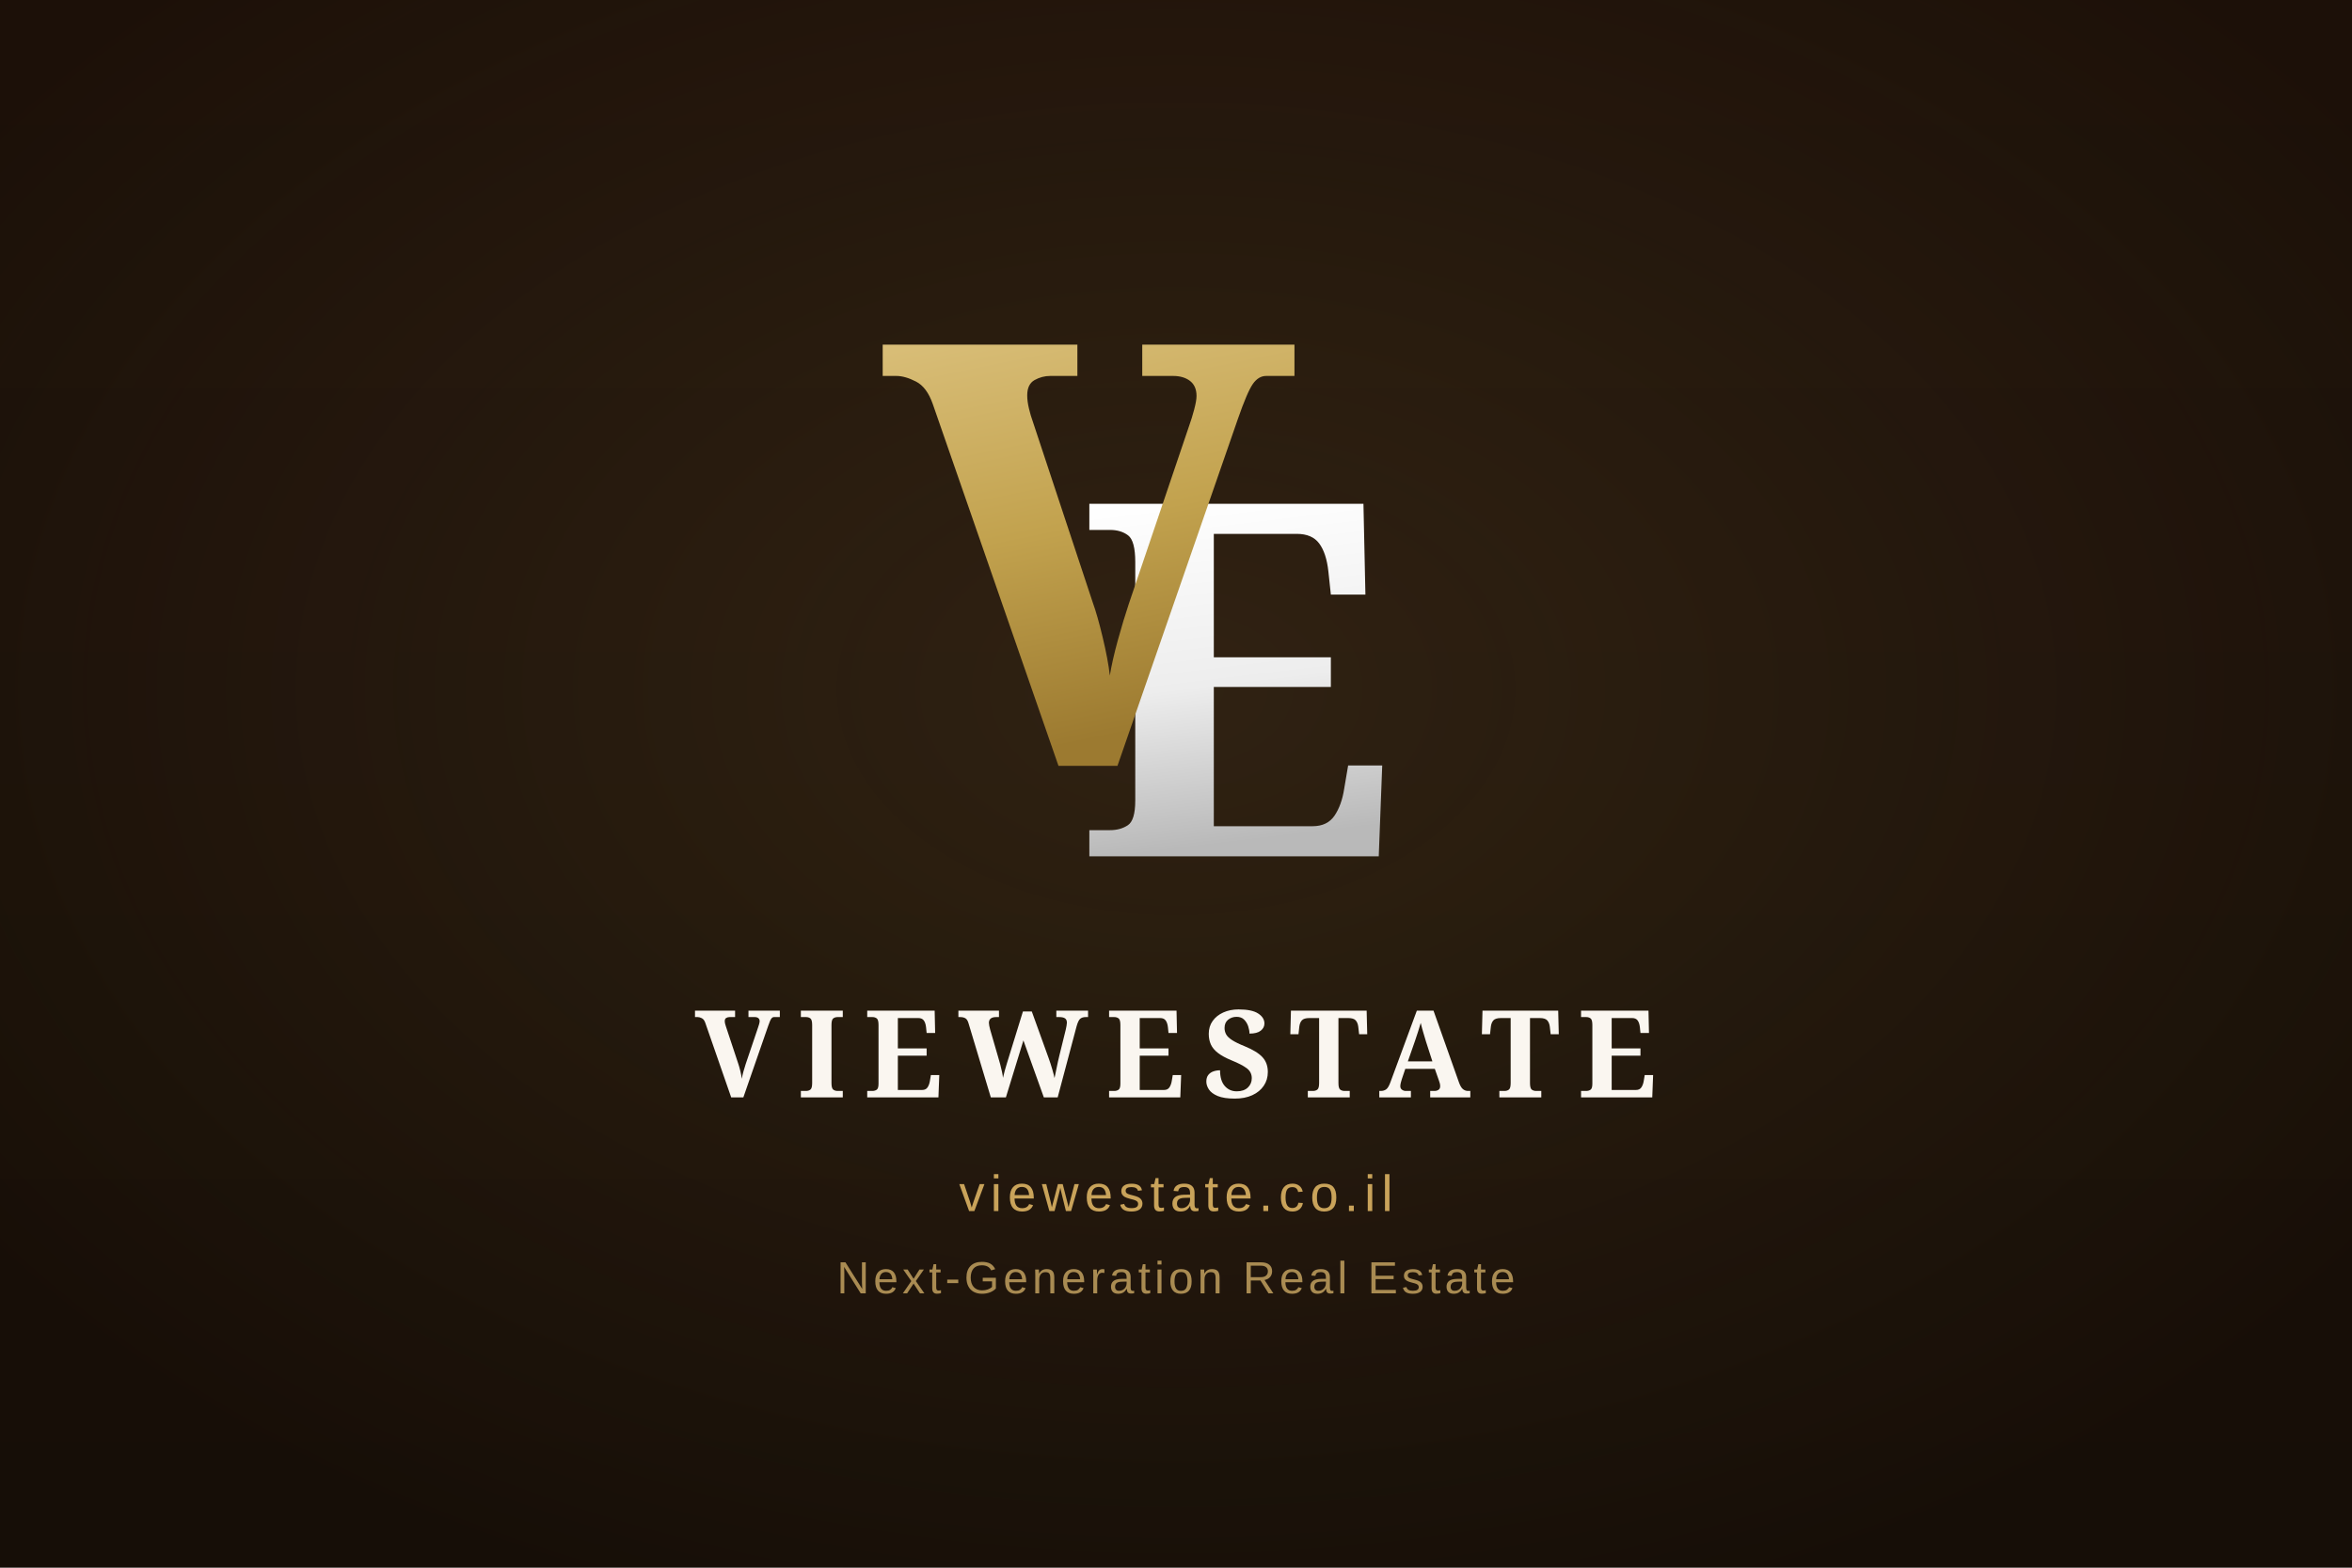
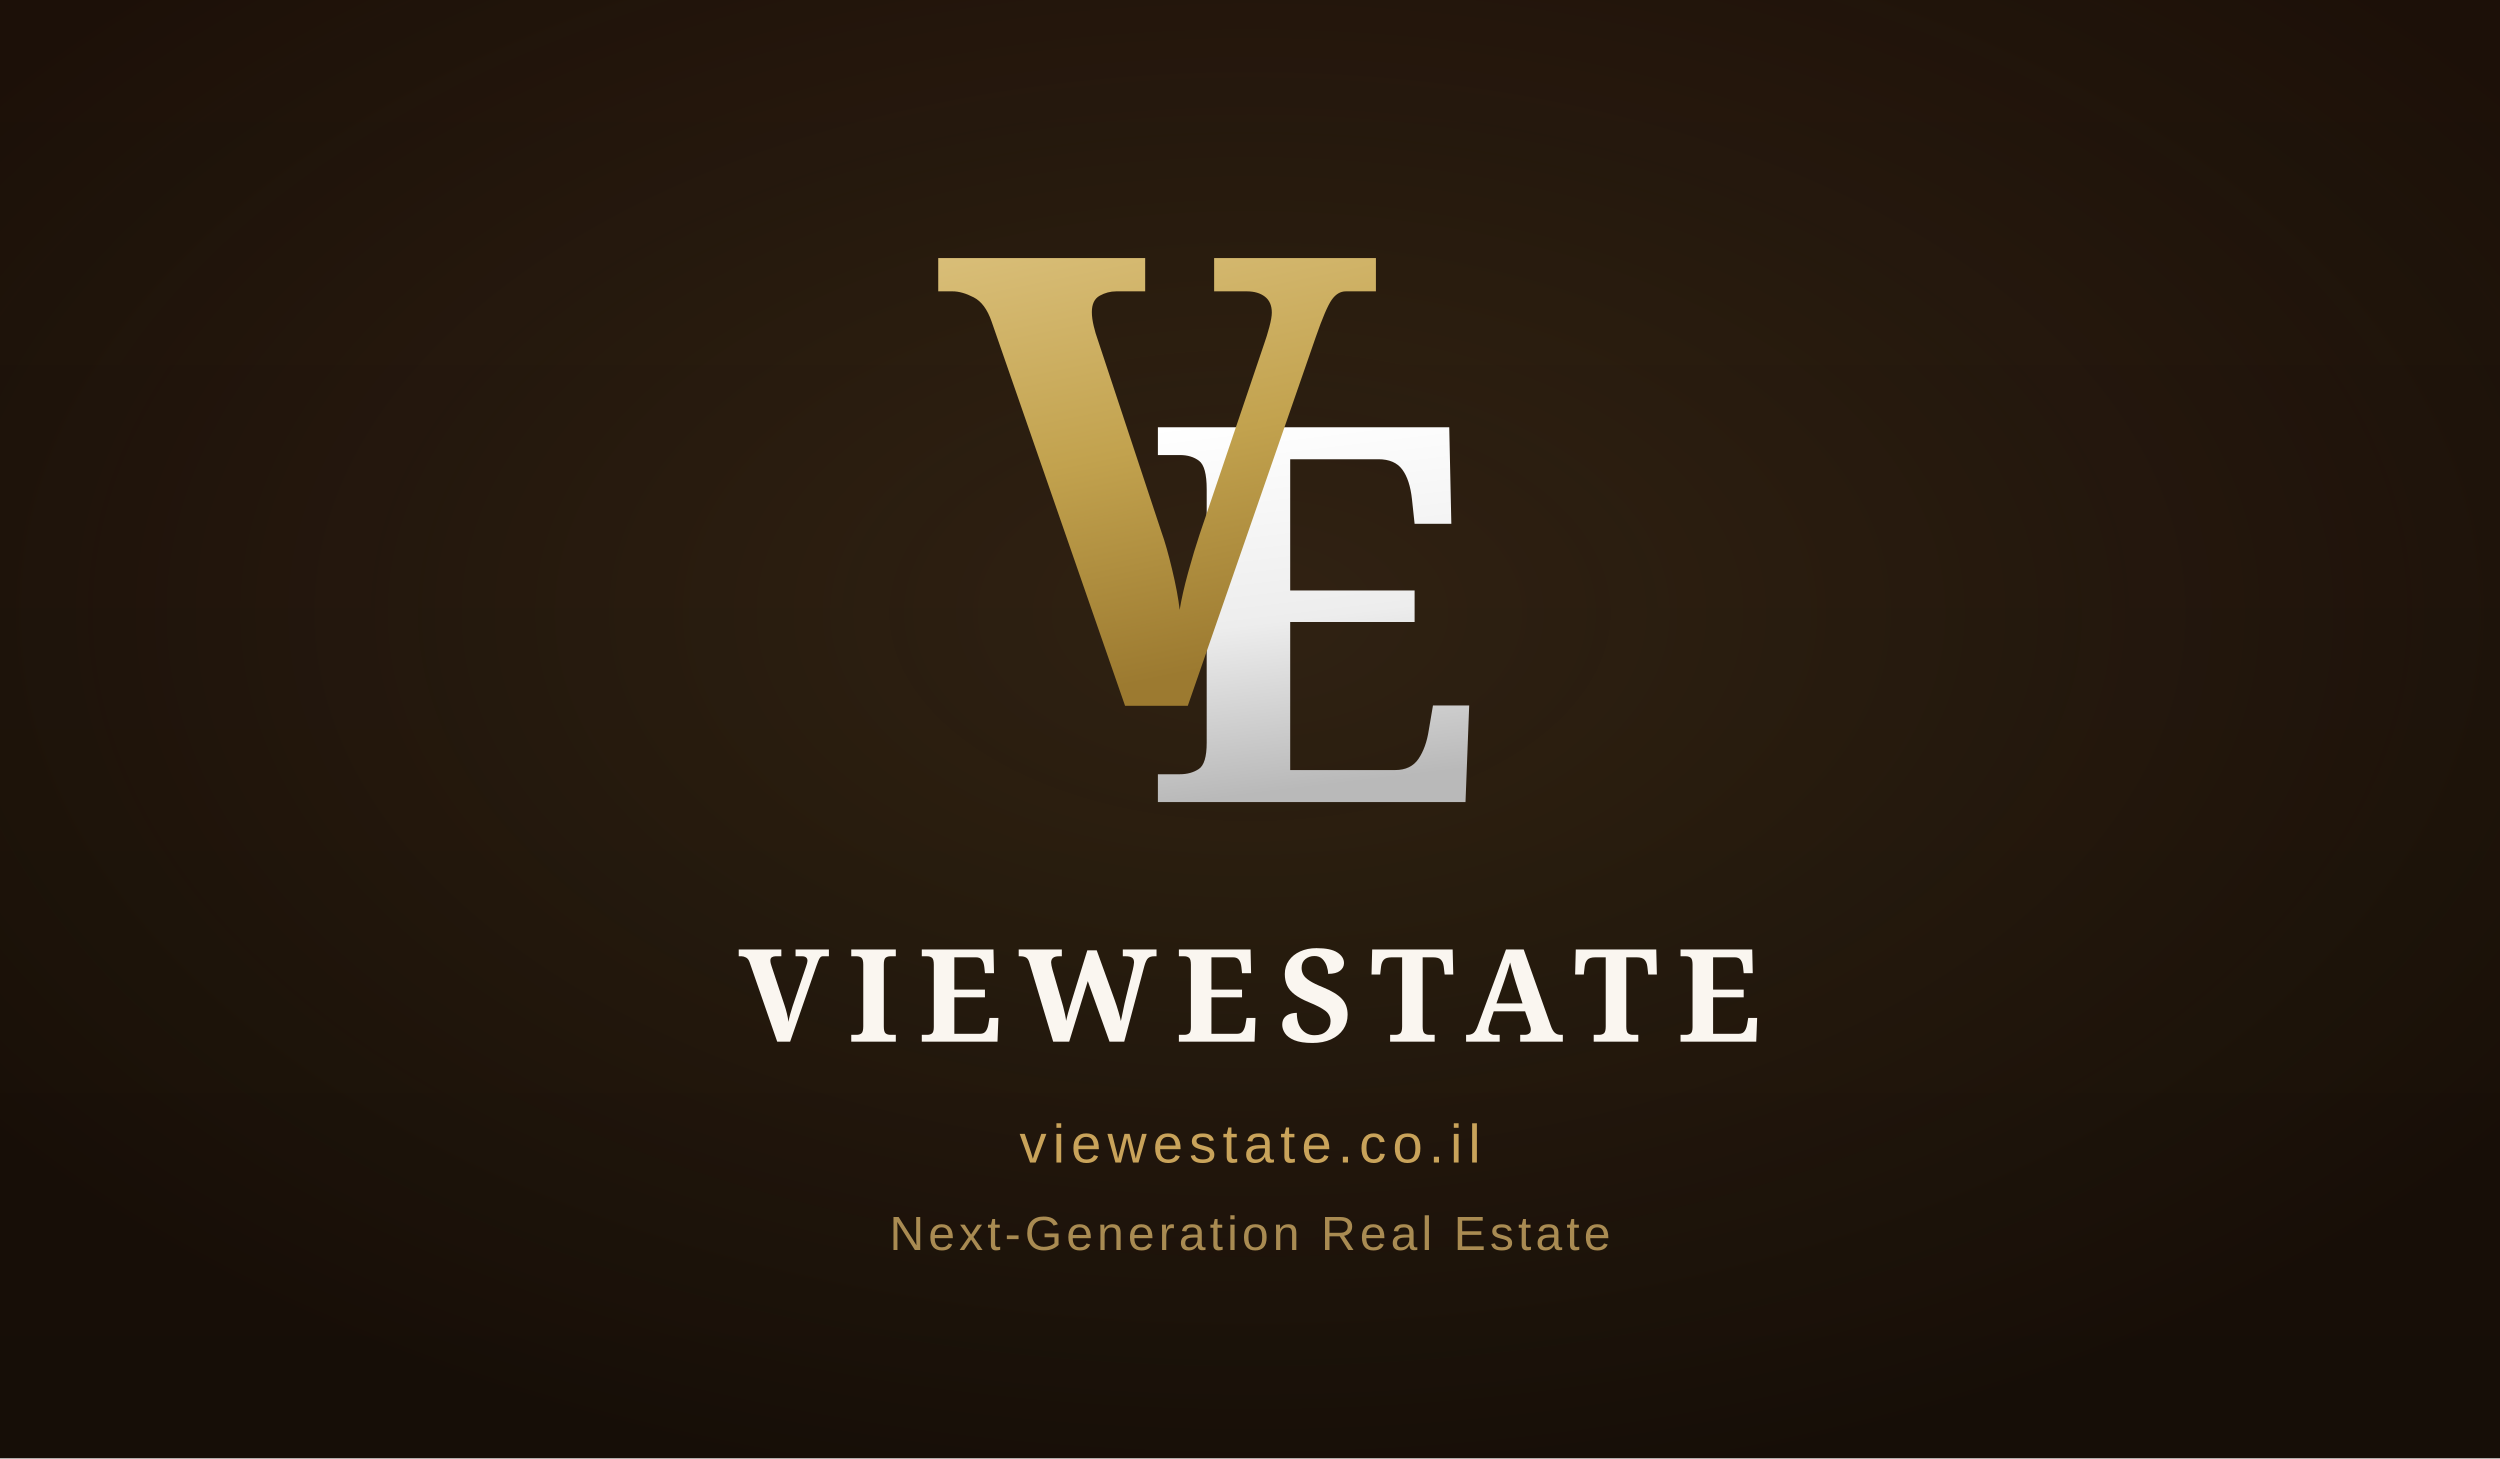
- <svg xmlns="http://www.w3.org/2000/svg" viewBox="0 0 1200 800">
+ <svg xmlns="http://www.w3.org/2000/svg" viewBox="0 0 1200 700">
  <defs>
    <linearGradient id="bg" x1="0" y1="0" x2="0" y2="1">
      <stop offset="0" stop-color="#1C1008" />
      <stop offset="1" stop-color="#160E07" />
    </linearGradient>
-     <radialGradient id="glow" cx="0.5" cy="0.44" r="0.62">
+     <radialGradient id="glow" cx="0.5" cy="0.42" r="0.62">
      <stop offset="0" stop-color="#C9A35A" stop-opacity="0.13" />
      <stop offset="1" stop-color="#C9A35A" stop-opacity="0" />
    </radialGradient>
    <linearGradient id="gold" x1="0" y1="0" x2="0.2" y2="1">
      <stop offset="0" stop-color="#D9BE78" />
      <stop offset=".5" stop-color="#C2A24E" />
      <stop offset="1" stop-color="#9C7A30" />
    </linearGradient>
    <linearGradient id="silver" x1="0" y1="0" x2="0.1" y2="1">
      <stop offset="0" stop-color="#FFFFFF" />
      <stop offset=".55" stop-color="#EDEDED" />
      <stop offset="1" stop-color="#B9B9B9" />
    </linearGradient>
  </defs>
-   <rect width="1200" height="800" fill="url(#bg)" />
-   <rect width="1200" height="800" fill="url(#glow)" />
-   <g transform="translate(421,150) scale(1.4)">
+   <rect width="1200" height="700" fill="url(#bg)" />
+   <rect width="1200" height="700" fill="url(#glow)" />
+   <g transform="translate(421,98) scale(1.4)">
    <text x="150" y="205" text-anchor="middle" font-family="Didot, 'Bodoni 72', Georgia, serif" font-weight="700" font-size="180" fill="url(#silver)">E</text>
    <text x="96" y="172" text-anchor="middle" font-family="Didot, 'Bodoni 72', Georgia, serif" font-weight="700" font-size="215" fill="url(#gold)">V</text>
  </g>
-   <text x="600" y="560" text-anchor="middle" font-family="Didot, 'Bodoni 72', Georgia, serif" font-weight="700" font-size="62" letter-spacing="9" fill="#FAF6F0">VIEWESTATE</text>
-   <text x="600" y="618" text-anchor="middle" font-family="Heebo, Arial, sans-serif" font-weight="500" font-size="26" letter-spacing="3" fill="#C9A35A">viewestate.co.il</text>
-   <text x="600" y="660" text-anchor="middle" font-family="Heebo, Arial, sans-serif" font-weight="400" font-size="23" letter-spacing="2" fill="#A98B52">Next-Generation Real Estate</text>
+   <text x="600" y="500" text-anchor="middle" font-family="Didot, 'Bodoni 72', Georgia, serif" font-weight="700" font-size="62" letter-spacing="9" fill="#FAF6F0">VIEWESTATE</text>
+   <text x="600" y="558" text-anchor="middle" font-family="Heebo, Arial, sans-serif" font-weight="500" font-size="26" letter-spacing="3" fill="#C9A35A">viewestate.co.il</text>
+   <text x="600" y="600" text-anchor="middle" font-family="Heebo, Arial, sans-serif" font-weight="400" font-size="23" letter-spacing="2" fill="#A98B52">Next-Generation Real Estate</text>
</svg>
